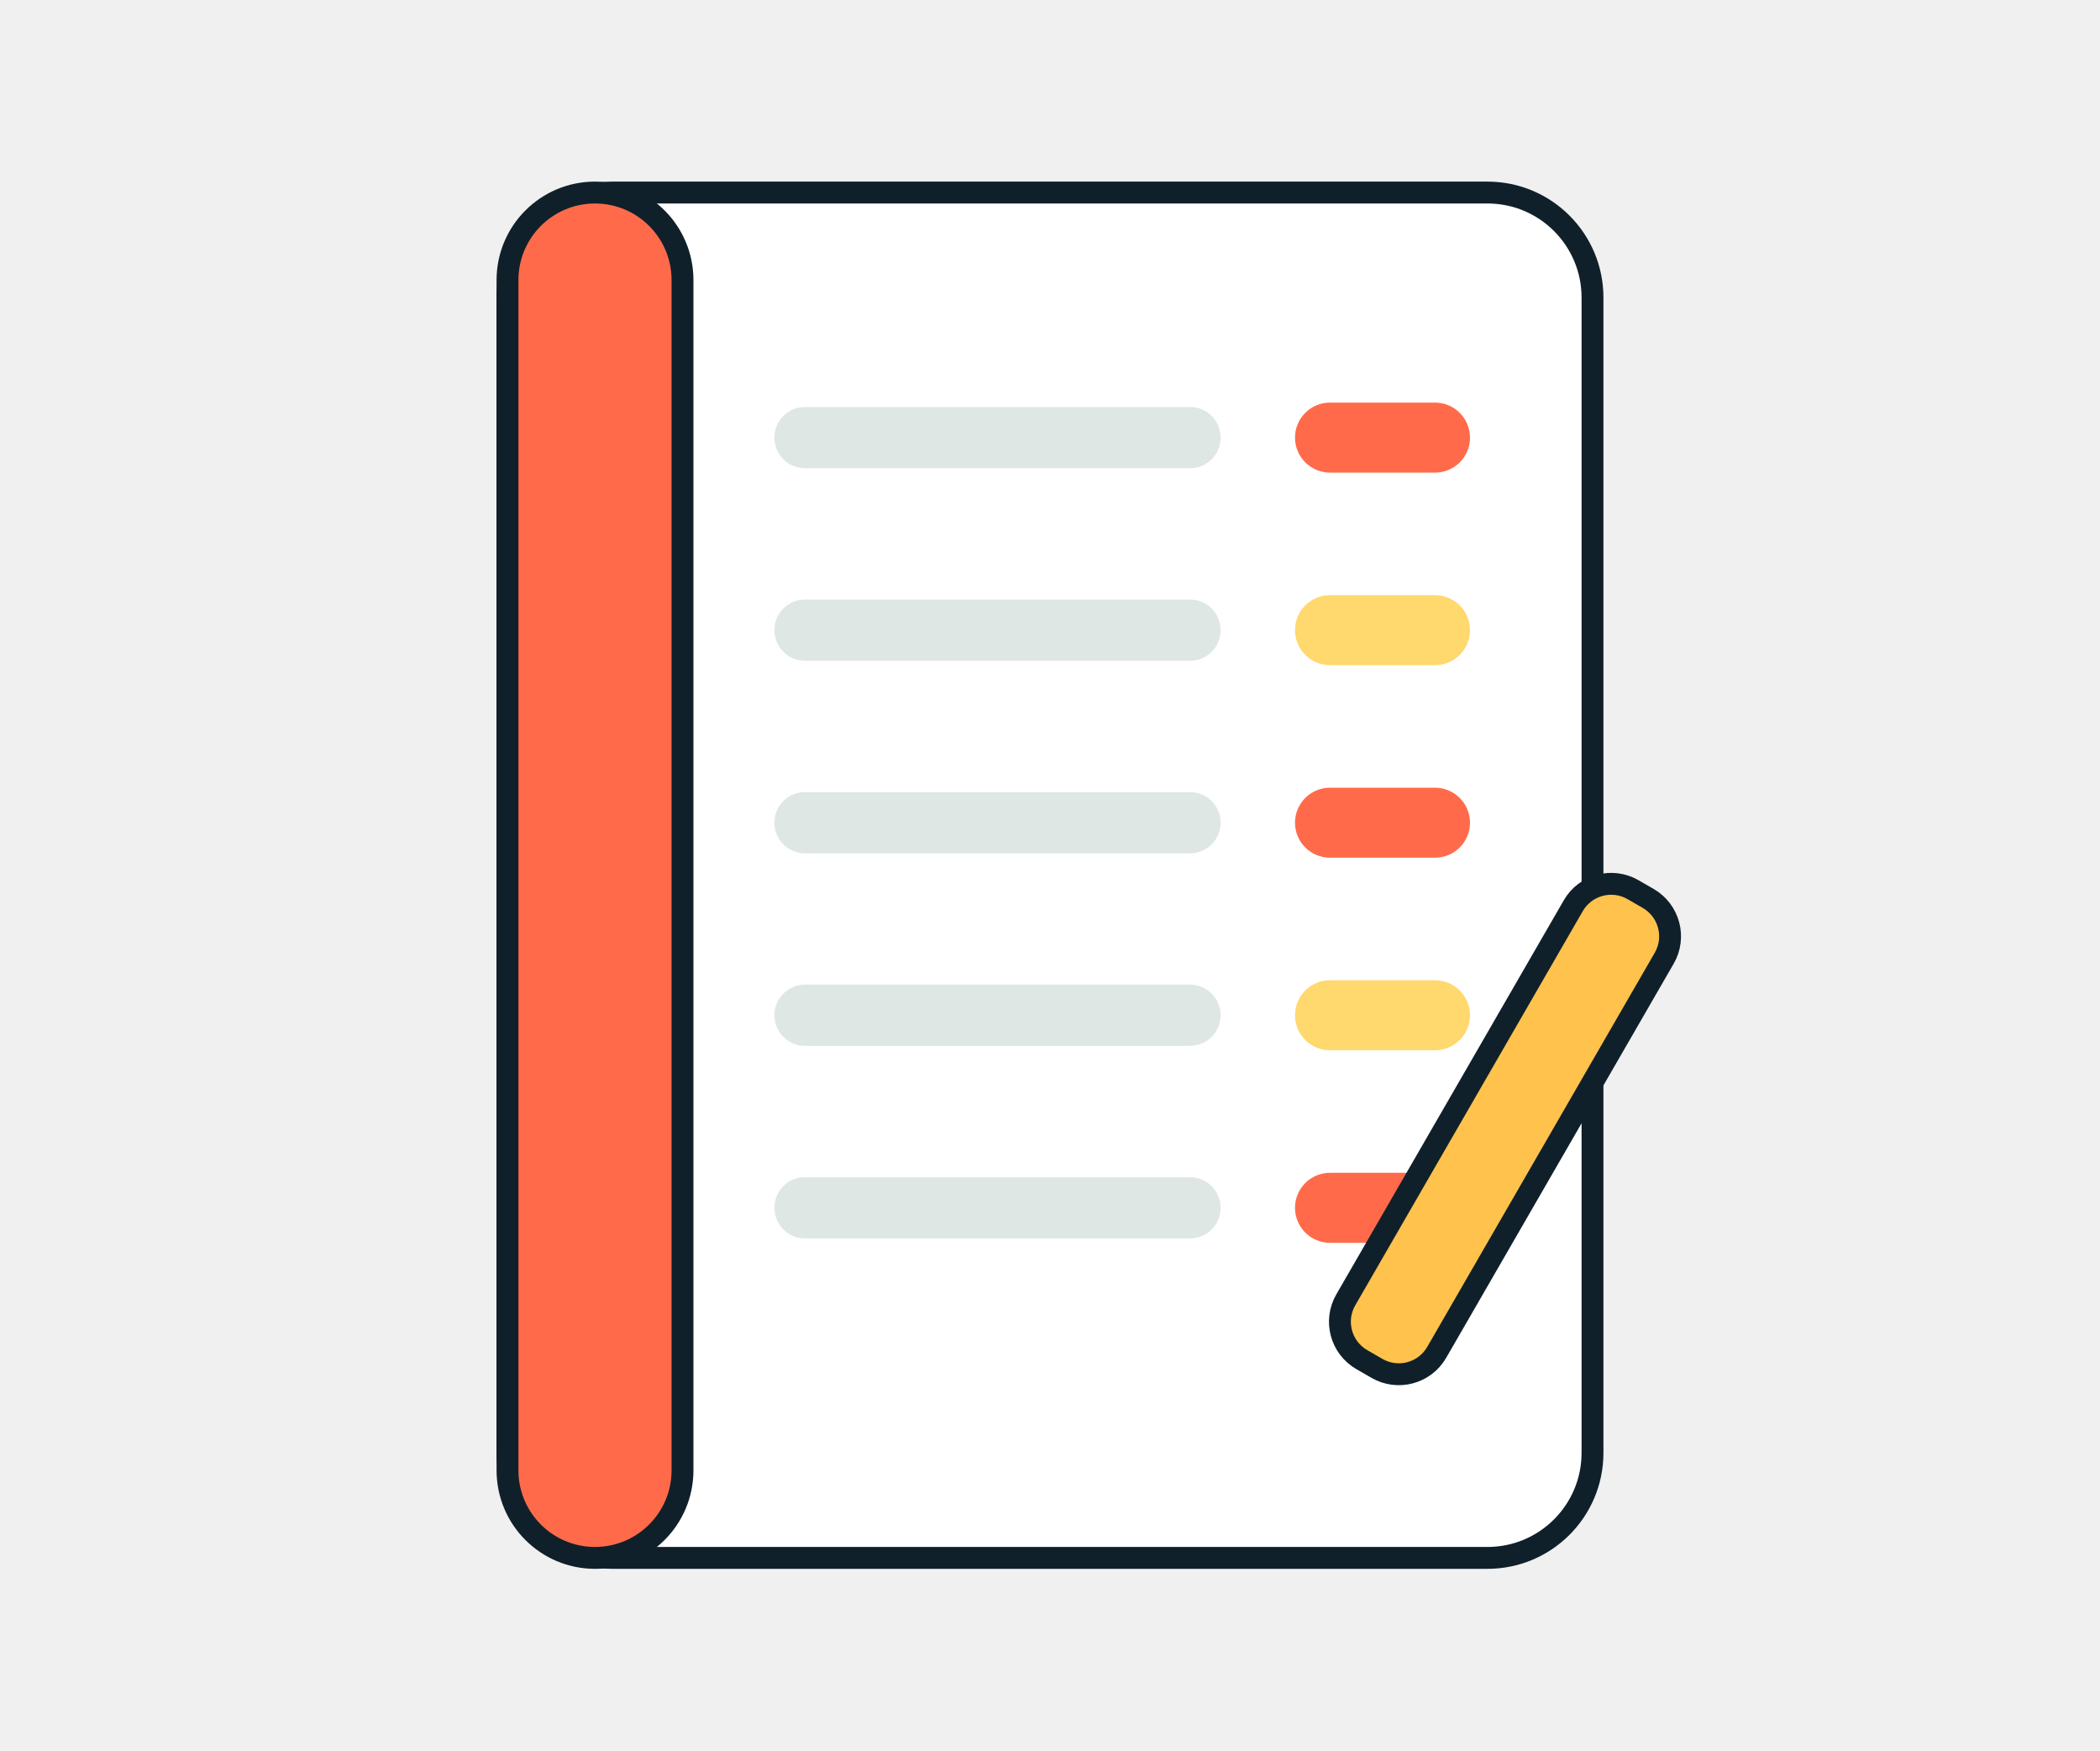
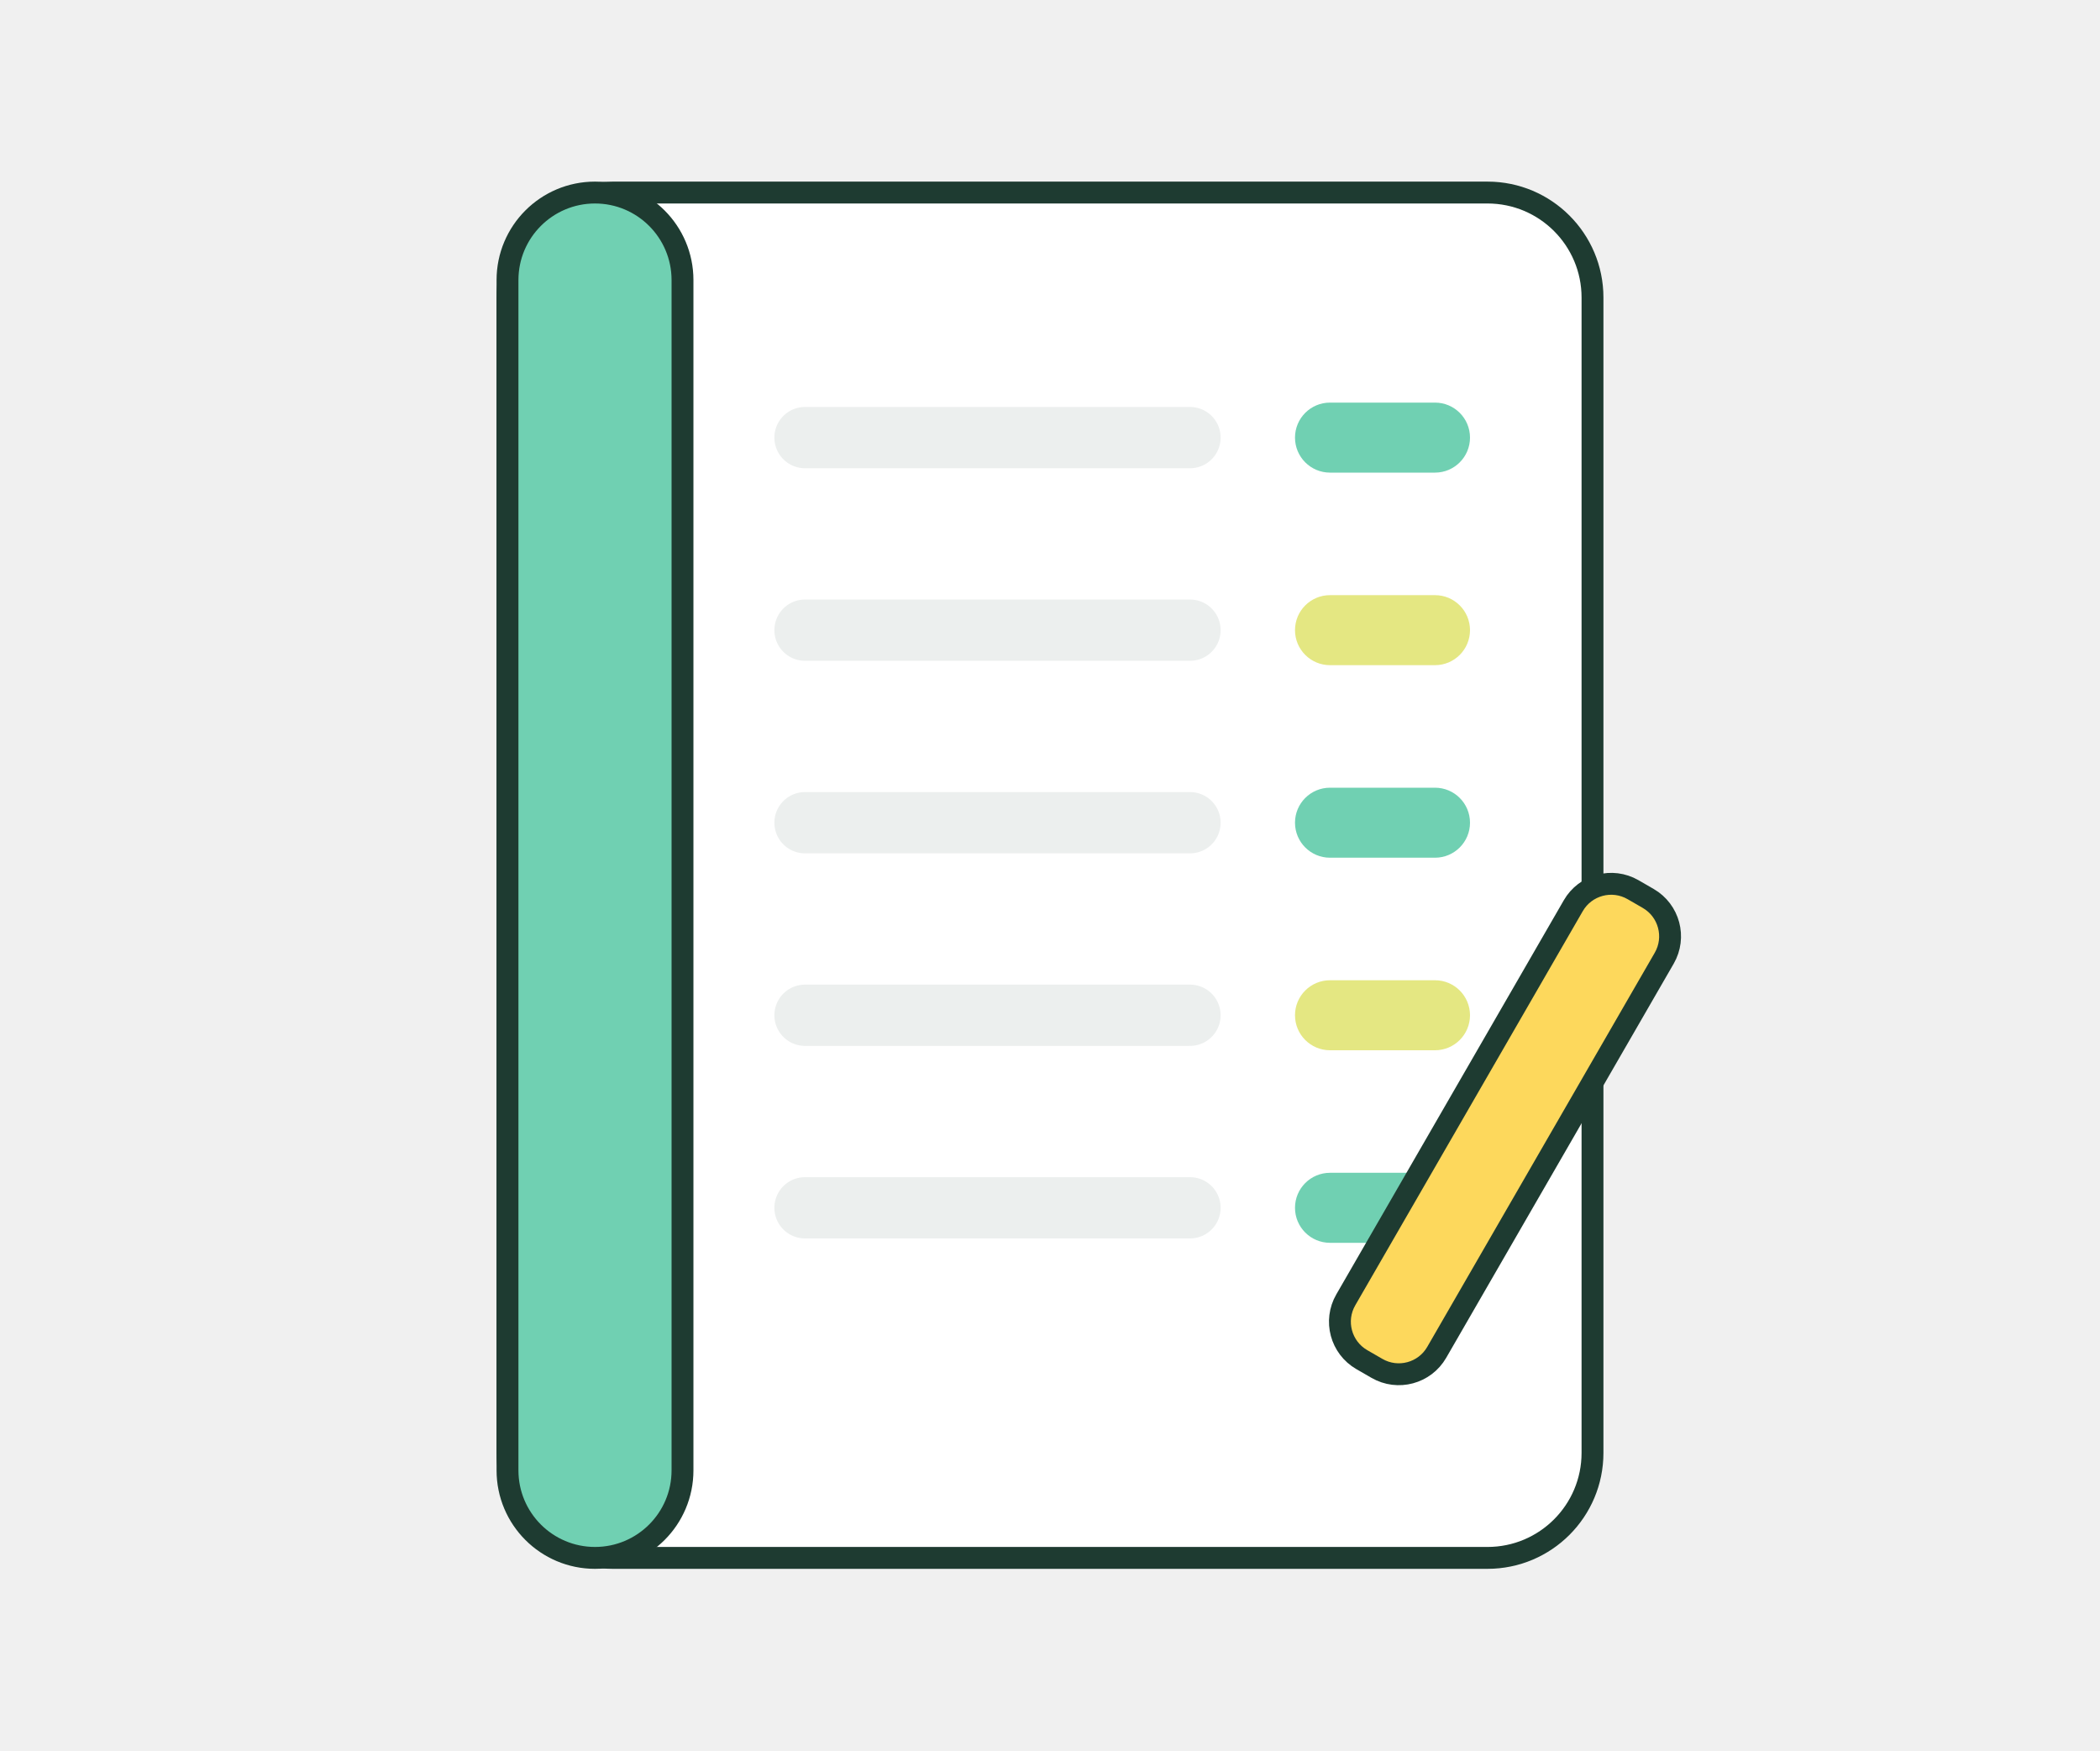
<svg xmlns="http://www.w3.org/2000/svg" viewBox="0 0 240 200" width="240" height="200" fill="none">
-   <rect x="58" y="22" width="124" height="156" rx="12" fill="#FFFFFF" stroke="#10202A" stroke-width="2.5" />
-   <path d="M92 50 H136" stroke="#DFE7E5" stroke-width="7" stroke-linecap="round" />
-   <rect x="148" y="46" width="20" height="8" rx="4" fill="#FF6B4A" />
-   <path d="M92 72 H136" stroke="#DFE7E5" stroke-width="7" stroke-linecap="round" />
-   <rect x="148" y="68" width="20" height="8" rx="4" fill="#FFD86E" />
-   <path d="M92 94 H136" stroke="#DFE7E5" stroke-width="7" stroke-linecap="round" />
-   <rect x="148" y="90" width="20" height="8" rx="4" fill="#FF6B4A" />
-   <path d="M92 116 H136" stroke="#DFE7E5" stroke-width="7" stroke-linecap="round" />
-   <rect x="148" y="112" width="20" height="8" rx="4" fill="#FFD86E" />
-   <path d="M92 138 H136" stroke="#DFE7E5" stroke-width="7" stroke-linecap="round" />
-   <rect x="148" y="134" width="20" height="8" rx="4" fill="#FF6B4A" />
-   <rect x="58" y="22" width="20" height="156" rx="10" fill="#FF6B4A" stroke="#10202A" stroke-width="2.5" />
-   <rect x="166" y="98" width="12" height="62" rx="5" fill="#FFC24D" stroke="#10202A" stroke-width="2.5" transform="rotate(30 172 129)" />
+   <rect x="58" y="22" width="124" height="156" rx="12" fill="#FFFFFF" stroke="#1E3B31" stroke-width="2.5" />
+   <path d="M92 50 H136" stroke="#ECEFEE" stroke-width="7" stroke-linecap="round" />
+   <rect x="148" y="46" width="20" height="8" rx="4" fill="#70D0B2" />
+   <path d="M92 72 H136" stroke="#ECEFEE" stroke-width="7" stroke-linecap="round" />
+   <rect x="148" y="68" width="20" height="8" rx="4" fill="#E4E782" />
+   <path d="M92 94 H136" stroke="#ECEFEE" stroke-width="7" stroke-linecap="round" />
+   <rect x="148" y="90" width="20" height="8" rx="4" fill="#70D0B2" />
+   <path d="M92 116 H136" stroke="#ECEFEE" stroke-width="7" stroke-linecap="round" />
+   <rect x="148" y="112" width="20" height="8" rx="4" fill="#E4E782" />
+   <path d="M92 138 H136" stroke="#ECEFEE" stroke-width="7" stroke-linecap="round" />
+   <rect x="148" y="134" width="20" height="8" rx="4" fill="#70D0B2" />
+   <rect x="58" y="22" width="20" height="156" rx="10" fill="#70D0B2" stroke="#1E3B31" stroke-width="2.5" />
+   <rect x="166" y="98" width="12" height="62" rx="5" fill="#FDD85C" stroke="#1E3B31" stroke-width="2.5" transform="rotate(30 172 129)" />
</svg>
